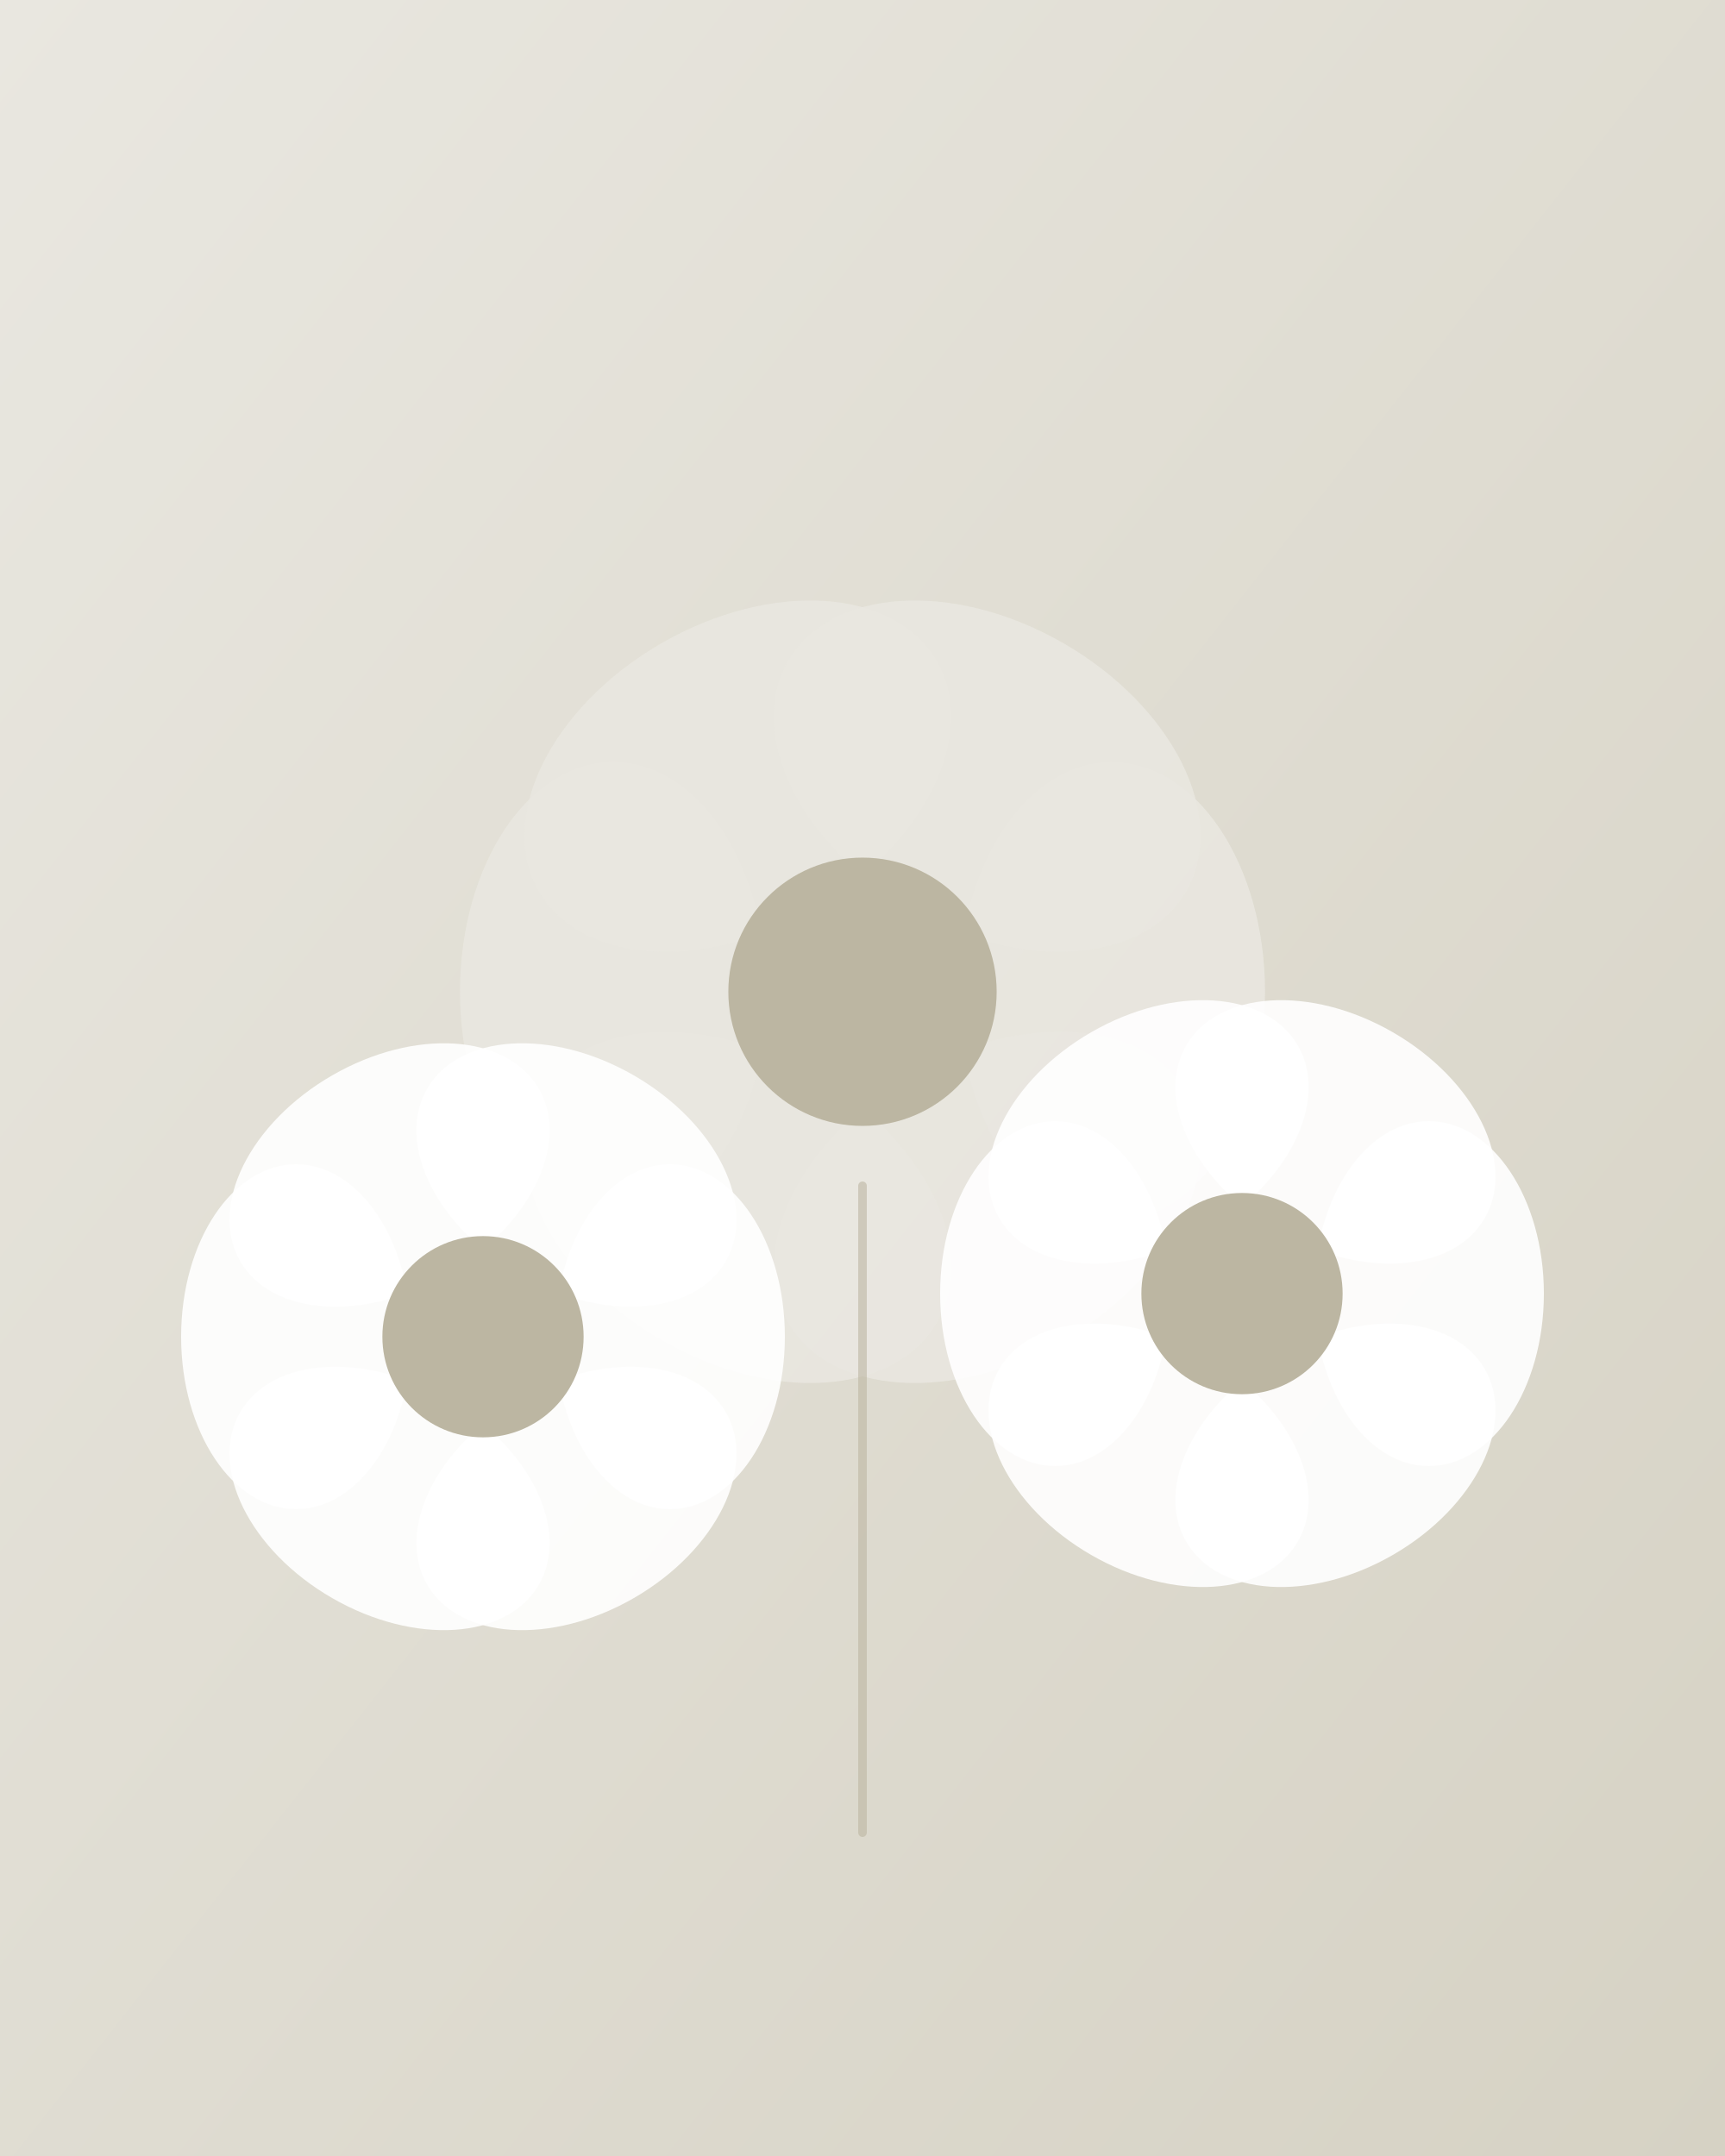
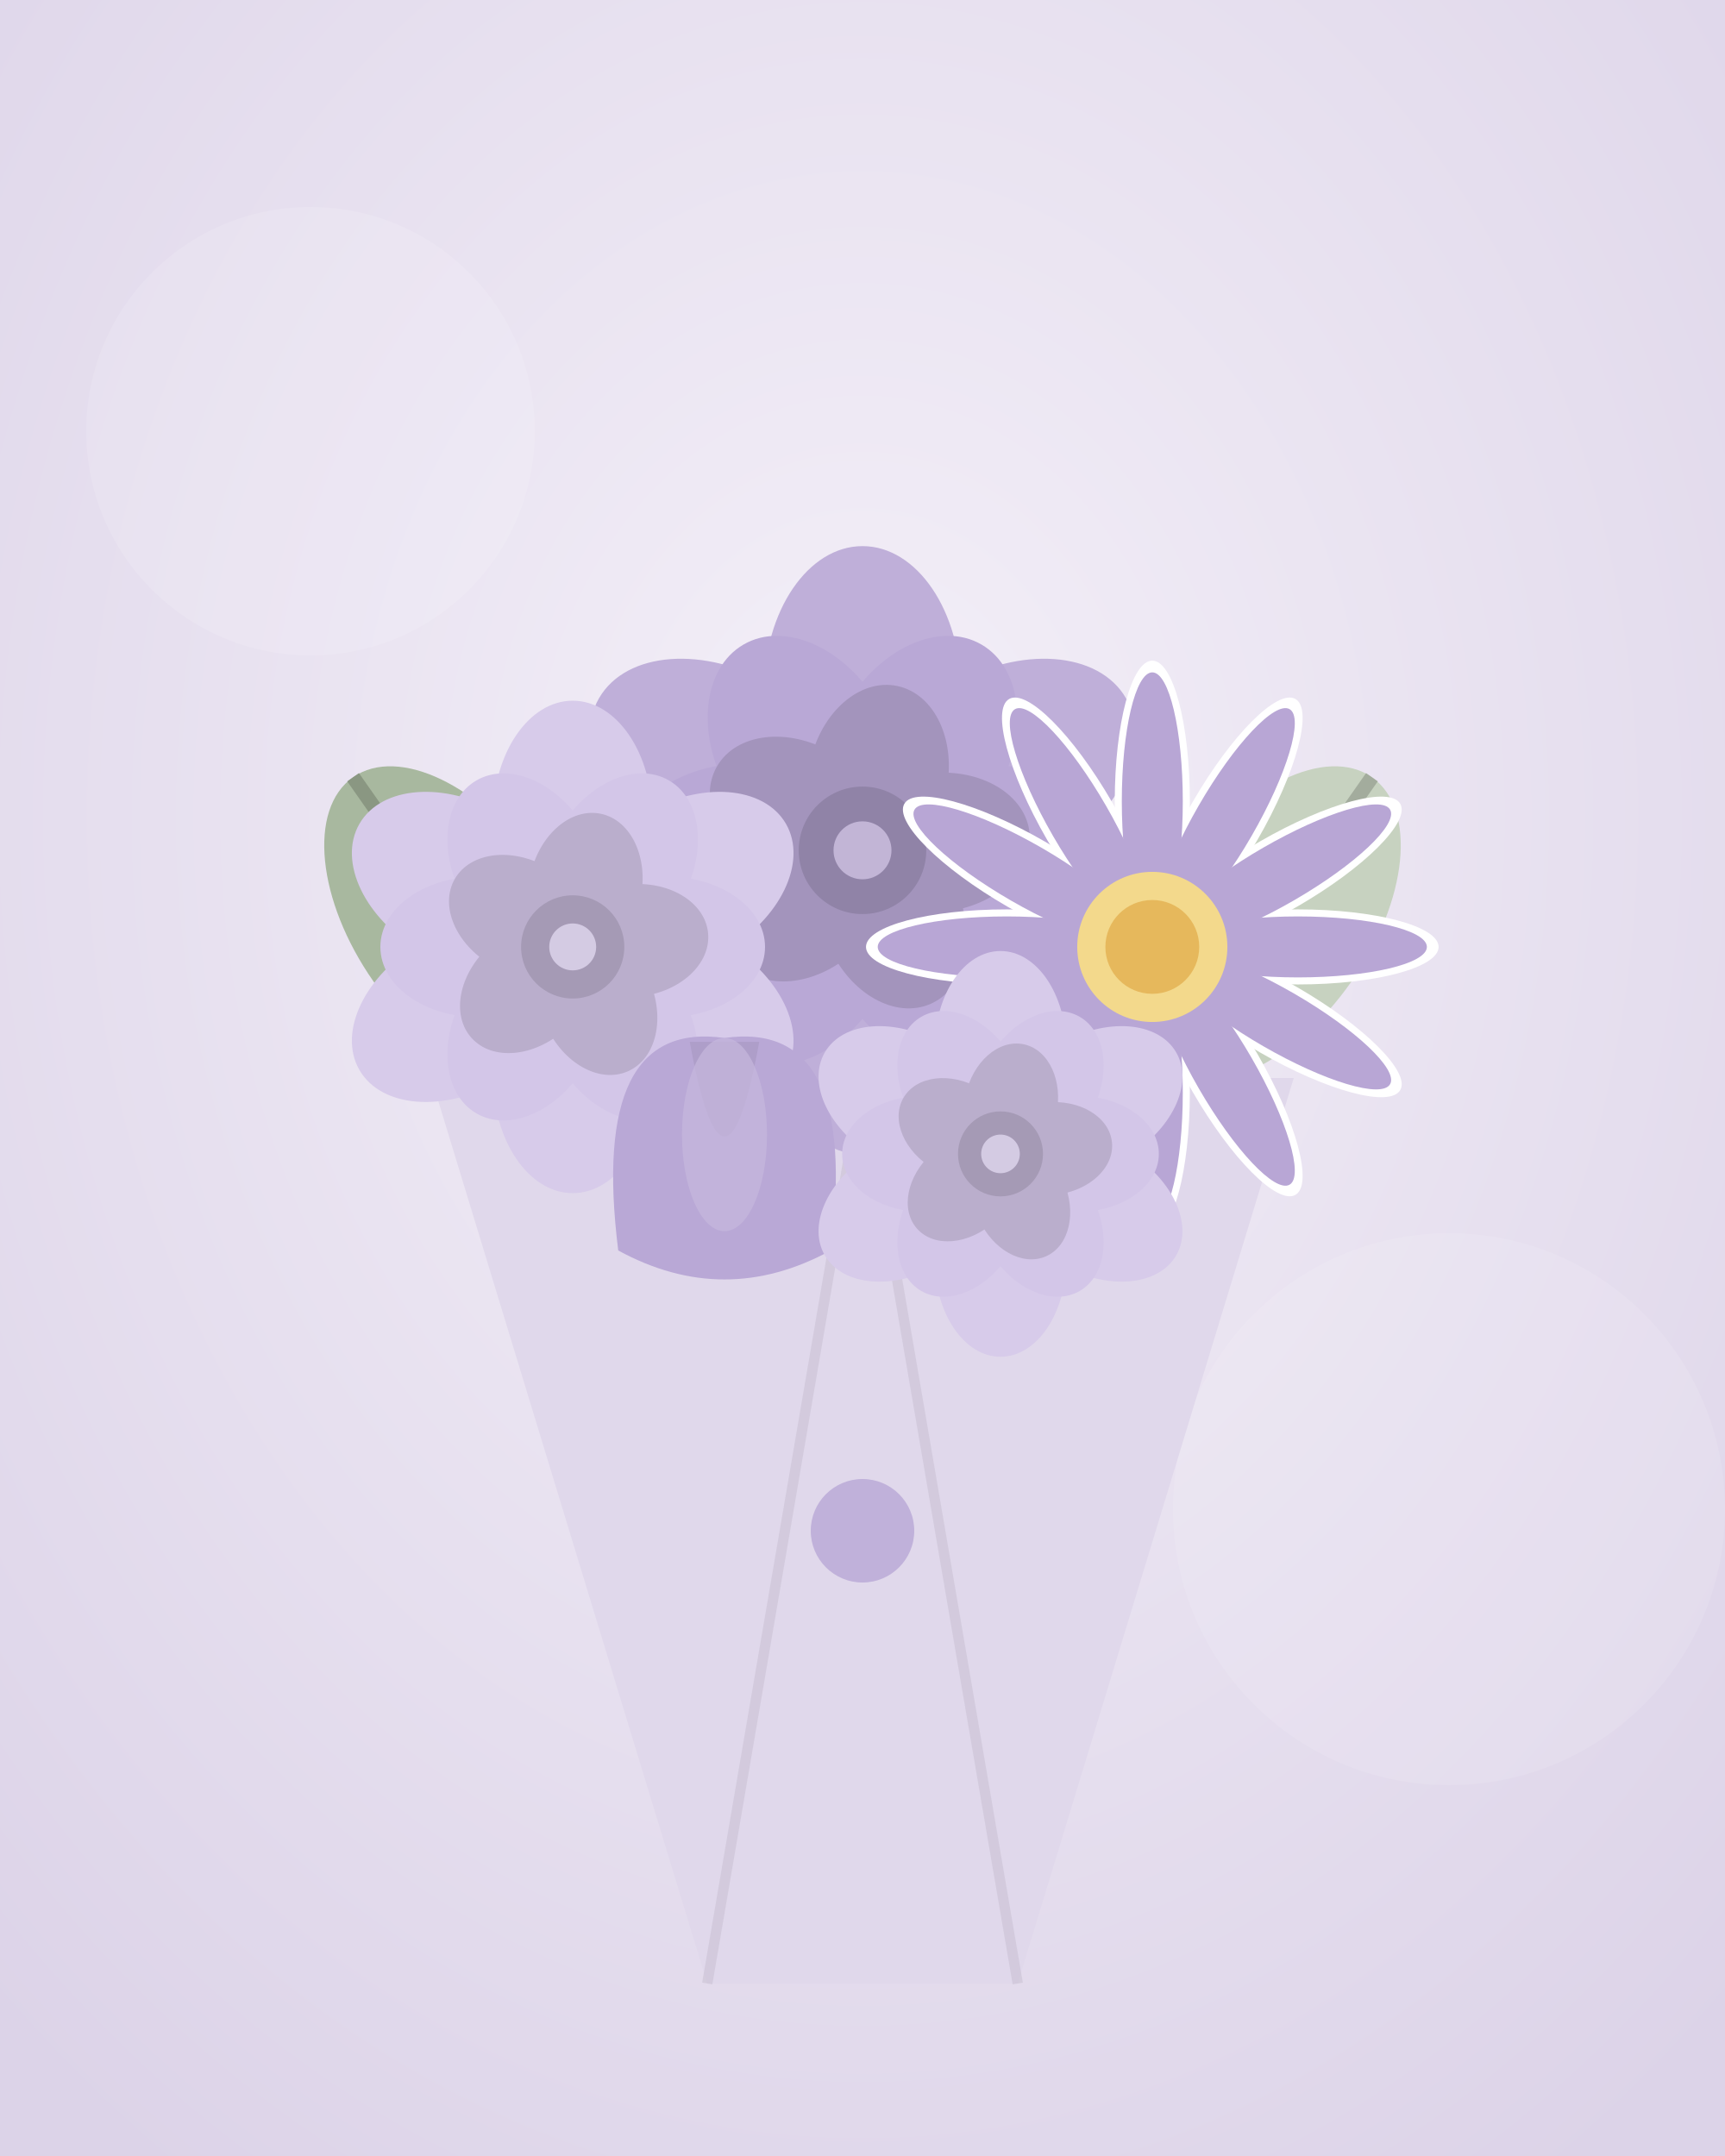
<svg xmlns="http://www.w3.org/2000/svg" width="800" height="1000" viewBox="0 0 800 1000">
  <defs>
-     <linearGradient id="gc9zav" x1="0" y1="0" x2="1" y2="1">
-       <stop offset="0" stop-color="#E9E7E0" />
-       <stop offset="1" stop-color="#D6D2C4" />
-     </linearGradient>
+     <radialGradient id="g7" cx="50%" cy="38%" r="75%">
+       <stop offset="0" stop-color="#f4f0f8" />
+       <stop offset="1" stop-color="#DCD3E8" />
+     </radialGradient>
  </defs>
-   <rect width="800" height="1000" fill="url(#gc9zav)" />
-   <g transform="translate(400 460) scale(4.444444)">
-     <ellipse cx="26.0" cy="0.0" rx="16" ry="24" fill="#E9E7E0" opacity="0.9" transform="rotate(0 26.0 0.0)" />
-     <ellipse cx="13.0" cy="22.5" rx="16" ry="24" fill="#E9E7E0" opacity="0.9" transform="rotate(60 13.0 22.5)" />
-     <ellipse cx="-13.0" cy="22.5" rx="16" ry="24" fill="#E9E7E0" opacity="0.9" transform="rotate(120 -13.0 22.5)" />
-     <ellipse cx="-26.0" cy="0.0" rx="16" ry="24" fill="#E9E7E0" opacity="0.9" transform="rotate(180 -26.0 0.0)" />
-     <ellipse cx="-13.0" cy="-22.5" rx="16" ry="24" fill="#E9E7E0" opacity="0.9" transform="rotate(240 -13.0 -22.5)" />
-     <ellipse cx="13.0" cy="-22.5" rx="16" ry="24" fill="#E9E7E0" opacity="0.9" transform="rotate(300 13.0 -22.5)" />
-     <circle cx="0" cy="0" r="14" fill="#BCB6A2" />
+   <rect width="800" height="1000" fill="url(#g7)" />
+   <circle cx="144" cy="200" r="104" fill="#FFFFFF" opacity="0.12" />
+   <circle cx="672" cy="700" r="128" fill="#FFFFFF" opacity="0.1" />
+   <path d="M200 500 L600 500 L472 920 L328 920 Z" fill="#e0d8eb" />
+   <path d="M400 500 L328 920" stroke="#cac2d4" stroke-width="4.8" opacity="0.6" />
+   <path d="M400 500 L472 920" stroke="#cac2d4" stroke-width="4.8" opacity="0.6" />
+   <g transform="rotate(-35 259.2 496.8)">
+     <ellipse cx="259.2" cy="413.6" rx="46.592" ry="83.2" fill="#A8B89F" />
+     <line x1="259.2" y1="496.8" x2="259.2" y2="330.4" stroke="#8a9782" stroke-width="6.656" />
  </g>
-   <g transform="translate(224 620) scale(3.333333)">
-     <ellipse cx="26.0" cy="0.0" rx="16" ry="24" fill="#ffffff" opacity="0.9" transform="rotate(0 26.0 0.0)" />
-     <ellipse cx="13.0" cy="22.5" rx="16" ry="24" fill="#ffffff" opacity="0.9" transform="rotate(60 13.0 22.5)" />
-     <ellipse cx="-13.0" cy="22.5" rx="16" ry="24" fill="#ffffff" opacity="0.9" transform="rotate(120 -13.0 22.5)" />
-     <ellipse cx="-26.0" cy="0.0" rx="16" ry="24" fill="#ffffff" opacity="0.9" transform="rotate(180 -26.0 0.0)" />
-     <ellipse cx="-13.0" cy="-22.5" rx="16" ry="24" fill="#ffffff" opacity="0.9" transform="rotate(240 -13.0 -22.5)" />
-     <ellipse cx="13.0" cy="-22.5" rx="16" ry="24" fill="#ffffff" opacity="0.9" transform="rotate(300 13.0 -22.5)" />
-     <circle cx="0" cy="0" r="14" fill="#BCB6A2" />
+   <g transform="rotate(35 540.8 496.8)">
+     <ellipse cx="540.8" cy="413.6" rx="46.592" ry="83.2" fill="#C7D2C0" />
+     <line x1="540.8" y1="496.8" x2="540.8" y2="330.4" stroke="#a3ac9d" stroke-width="6.656" />
  </g>
-   <g transform="translate(576 600) scale(3.333333)">
-     <ellipse cx="26.0" cy="0.0" rx="16" ry="24" fill="#ffffff" opacity="0.9" transform="rotate(0 26.0 0.0)" />
-     <ellipse cx="13.0" cy="22.5" rx="16" ry="24" fill="#ffffff" opacity="0.9" transform="rotate(60 13.0 22.5)" />
-     <ellipse cx="-13.0" cy="22.5" rx="16" ry="24" fill="#ffffff" opacity="0.9" transform="rotate(120 -13.0 22.5)" />
-     <ellipse cx="-26.0" cy="0.0" rx="16" ry="24" fill="#ffffff" opacity="0.9" transform="rotate(180 -26.0 0.0)" />
-     <ellipse cx="-13.0" cy="-22.5" rx="16" ry="24" fill="#ffffff" opacity="0.9" transform="rotate(240 -13.0 -22.5)" />
-     <ellipse cx="13.0" cy="-22.5" rx="16" ry="24" fill="#ffffff" opacity="0.9" transform="rotate(300 13.0 -22.5)" />
-     <circle cx="0" cy="0" r="14" fill="#BCB6A2" />
+   <g transform="rotate(0 400 535.2)">
+     <ellipse cx="400" cy="458.4" rx="43.008" ry="76.8" fill="#B7C6AE" />
+     <line x1="400" y1="535.2" x2="400" y2="381.6" stroke="#96a28f" stroke-width="6.144" />
  </g>
-   <path d="M400 550 L400 850" stroke="#BCB6A2" stroke-width="4" stroke-linecap="round" opacity="0.6" />
+   <g>
+     <ellipse cx="400" cy="320.5" rx="45.696" ry="67.2" fill="#bfafd9" opacity="1" transform="rotate(0.0 400 394.4)" />
+     <ellipse cx="400" cy="320.5" rx="45.696" ry="67.2" fill="#bfafd9" opacity="1" transform="rotate(60.0 400 394.4)" />
+     <ellipse cx="400" cy="320.5" rx="45.696" ry="67.2" fill="#bfafd9" opacity="1" transform="rotate(120.0 400 394.4)" />
+     <ellipse cx="400" cy="320.5" rx="45.696" ry="67.2" fill="#bfafd9" opacity="1" transform="rotate(180.0 400 394.4)" />
+     <ellipse cx="400" cy="320.5" rx="45.696" ry="67.2" fill="#bfafd9" opacity="1" transform="rotate(240.0 400 394.4)" />
+     <ellipse cx="400" cy="320.5" rx="45.696" ry="67.2" fill="#bfafd9" opacity="1" transform="rotate(300.0 400 394.4)" />
+     <ellipse cx="400" cy="340.6" rx="40.32" ry="56.448" fill="#B9A8D6" opacity="1" transform="rotate(30.0 400 394.4)" />
+     <ellipse cx="400" cy="340.6" rx="40.32" ry="56.448" fill="#B9A8D6" opacity="1" transform="rotate(90.0 400 394.4)" />
+     <ellipse cx="400" cy="340.6" rx="40.32" ry="56.448" fill="#B9A8D6" opacity="1" transform="rotate(150.0 400 394.4)" />
+     <ellipse cx="400" cy="340.6" rx="40.32" ry="56.448" fill="#B9A8D6" opacity="1" transform="rotate(210.0 400 394.4)" />
+     <ellipse cx="400" cy="340.6" rx="40.32" ry="56.448" fill="#B9A8D6" opacity="1" transform="rotate(270.0 400 394.4)" />
+     <ellipse cx="400" cy="340.6" rx="40.32" ry="56.448" fill="#B9A8D6" opacity="1" transform="rotate(330.0 400 394.4)" />
+     <ellipse cx="400" cy="359.5" rx="32.256" ry="43.008" fill="#a394bc" opacity="1" transform="rotate(12.0 400 394.4)" />
+     <ellipse cx="400" cy="359.5" rx="32.256" ry="43.008" fill="#a394bc" opacity="1" transform="rotate(84.0 400 394.4)" />
+     <ellipse cx="400" cy="359.5" rx="32.256" ry="43.008" fill="#a394bc" opacity="1" transform="rotate(156.0 400 394.4)" />
+     <ellipse cx="400" cy="359.5" rx="32.256" ry="43.008" fill="#a394bc" opacity="1" transform="rotate(228.0 400 394.4)" />
+     <ellipse cx="400" cy="359.5" rx="32.256" ry="43.008" fill="#a394bc" opacity="1" transform="rotate(300.0 400 394.4)" />
+     <circle cx="400" cy="394.4" r="29.568" fill="#9083a7" />
+     <circle cx="400" cy="394.4" r="13.44" fill="#cec2e2" opacity="0.8" />
+   </g>
+   <g>
+     <ellipse cx="265.6" cy="379.4" rx="36.992" ry="54.4" fill="#d7cbea" opacity="1" transform="rotate(0.0 265.6 439.2)" />
+     <ellipse cx="265.6" cy="379.4" rx="36.992" ry="54.4" fill="#d7cbea" opacity="1" transform="rotate(60.0 265.6 439.2)" />
+     <ellipse cx="265.6" cy="379.4" rx="36.992" ry="54.4" fill="#d7cbea" opacity="1" transform="rotate(120.0 265.6 439.2)" />
+     <ellipse cx="265.6" cy="379.4" rx="36.992" ry="54.4" fill="#d7cbea" opacity="1" transform="rotate(180.0 265.6 439.2)" />
+     <ellipse cx="265.6" cy="379.4" rx="36.992" ry="54.4" fill="#d7cbea" opacity="1" transform="rotate(240.0 265.6 439.2)" />
+     <ellipse cx="265.6" cy="379.4" rx="36.992" ry="54.4" fill="#d7cbea" opacity="1" transform="rotate(300.0 265.6 439.2)" />
+     <ellipse cx="265.6" cy="395.7" rx="32.64" ry="45.696" fill="#D3C6E8" opacity="1" transform="rotate(30.0 265.6 439.2)" />
+     <ellipse cx="265.6" cy="395.7" rx="32.64" ry="45.696" fill="#D3C6E8" opacity="1" transform="rotate(90.0 265.6 439.2)" />
+     <ellipse cx="265.6" cy="395.7" rx="32.64" ry="45.696" fill="#D3C6E8" opacity="1" transform="rotate(150.0 265.6 439.2)" />
+     <ellipse cx="265.6" cy="395.7" rx="32.64" ry="45.696" fill="#D3C6E8" opacity="1" transform="rotate(210.0 265.6 439.2)" />
+     <ellipse cx="265.6" cy="395.7" rx="32.64" ry="45.696" fill="#D3C6E8" opacity="1" transform="rotate(270.0 265.6 439.2)" />
+     <ellipse cx="265.6" cy="395.7" rx="32.64" ry="45.696" fill="#D3C6E8" opacity="1" transform="rotate(330.0 265.6 439.2)" />
+     <ellipse cx="265.6" cy="410.9" rx="26.112" ry="34.816" fill="#baaecc" opacity="1" transform="rotate(12.0 265.6 439.2)" />
+     <ellipse cx="265.6" cy="410.9" rx="26.112" ry="34.816" fill="#baaecc" opacity="1" transform="rotate(84.0 265.6 439.2)" />
+     <ellipse cx="265.6" cy="410.9" rx="26.112" ry="34.816" fill="#baaecc" opacity="1" transform="rotate(156.0 265.6 439.2)" />
+     <ellipse cx="265.6" cy="410.9" rx="26.112" ry="34.816" fill="#baaecc" opacity="1" transform="rotate(228.0 265.6 439.2)" />
+     <ellipse cx="265.6" cy="410.9" rx="26.112" ry="34.816" fill="#baaecc" opacity="1" transform="rotate(300.0 265.6 439.2)" />
+     <circle cx="265.6" cy="439.2" r="23.936" fill="#a59ab5" />
+     <circle cx="265.6" cy="439.2" r="10.88" fill="#e0d7ef" opacity="0.8" />
+   </g>
+   <g>
+     <ellipse cx="534.4" cy="371.7" rx="17.408" ry="65.28" fill="#FFFFFF" opacity="1" transform="rotate(0.0 534.4 439.2)" />
+     <ellipse cx="534.4" cy="371.7" rx="17.408" ry="65.28" fill="#FFFFFF" opacity="1" transform="rotate(30.0 534.4 439.2)" />
+     <ellipse cx="534.4" cy="371.7" rx="17.408" ry="65.28" fill="#FFFFFF" opacity="1" transform="rotate(60.0 534.4 439.2)" />
+     <ellipse cx="534.4" cy="371.7" rx="17.408" ry="65.28" fill="#FFFFFF" opacity="1" transform="rotate(90.0 534.4 439.2)" />
+     <ellipse cx="534.4" cy="371.7" rx="17.408" ry="65.28" fill="#FFFFFF" opacity="1" transform="rotate(120.0 534.4 439.2)" />
+     <ellipse cx="534.4" cy="371.7" rx="17.408" ry="65.28" fill="#FFFFFF" opacity="1" transform="rotate(150.0 534.4 439.2)" />
+     <ellipse cx="534.4" cy="371.7" rx="17.408" ry="65.28" fill="#FFFFFF" opacity="1" transform="rotate(180.0 534.4 439.2)" />
+     <ellipse cx="534.4" cy="371.7" rx="17.408" ry="65.28" fill="#FFFFFF" opacity="1" transform="rotate(210.0 534.4 439.2)" />
+     <ellipse cx="534.4" cy="371.7" rx="17.408" ry="65.28" fill="#FFFFFF" opacity="1" transform="rotate(240.0 534.4 439.2)" />
+     <ellipse cx="534.4" cy="371.7" rx="17.408" ry="65.28" fill="#FFFFFF" opacity="1" transform="rotate(270.0 534.4 439.2)" />
+     <ellipse cx="534.4" cy="371.7" rx="17.408" ry="65.28" fill="#FFFFFF" opacity="1" transform="rotate(300.0 534.4 439.2)" />
+     <ellipse cx="534.4" cy="371.7" rx="17.408" ry="65.28" fill="#FFFFFF" opacity="1" transform="rotate(330.0 534.4 439.2)" />
+     <ellipse cx="534.4" cy="371.7" rx="14.144" ry="59.84" fill="#b8a6d5" opacity="1" transform="rotate(0.0 534.4 439.2)" />
+     <ellipse cx="534.4" cy="371.7" rx="14.144" ry="59.84" fill="#b8a6d5" opacity="1" transform="rotate(30.0 534.4 439.2)" />
+     <ellipse cx="534.4" cy="371.7" rx="14.144" ry="59.84" fill="#b8a6d5" opacity="1" transform="rotate(60.0 534.4 439.2)" />
+     <ellipse cx="534.4" cy="371.7" rx="14.144" ry="59.84" fill="#b8a6d5" opacity="1" transform="rotate(90.0 534.4 439.2)" />
+     <ellipse cx="534.4" cy="371.7" rx="14.144" ry="59.84" fill="#b8a6d5" opacity="1" transform="rotate(120.0 534.4 439.2)" />
+     <ellipse cx="534.4" cy="371.7" rx="14.144" ry="59.84" fill="#b8a6d5" opacity="1" transform="rotate(150.0 534.4 439.2)" />
+     <ellipse cx="534.4" cy="371.7" rx="14.144" ry="59.84" fill="#b8a6d5" opacity="1" transform="rotate(180.0 534.4 439.2)" />
+     <ellipse cx="534.4" cy="371.7" rx="14.144" ry="59.84" fill="#b8a6d5" opacity="1" transform="rotate(210.0 534.4 439.2)" />
+     <ellipse cx="534.4" cy="371.7" rx="14.144" ry="59.84" fill="#b8a6d5" opacity="1" transform="rotate(240.0 534.4 439.2)" />
+     <ellipse cx="534.4" cy="371.7" rx="14.144" ry="59.84" fill="#b8a6d5" opacity="1" transform="rotate(270.0 534.4 439.2)" />
+     <ellipse cx="534.4" cy="371.7" rx="14.144" ry="59.84" fill="#b8a6d5" opacity="1" transform="rotate(300.0 534.4 439.2)" />
+     <ellipse cx="534.4" cy="371.7" rx="14.144" ry="59.84" fill="#b8a6d5" opacity="1" transform="rotate(330.0 534.4 439.2)" />
+     <circle cx="534.4" cy="439.2" r="34.816" fill="#F3D98C" />
+     <circle cx="534.4" cy="439.2" r="21.76" fill="#E6B85C" />
+   </g>
+   <g>
+     <path d="M286.72 580 Q273.28 472.48 336 481.44 Q398.72 472.48 385.28 580 Q336 606.88 286.72 580 Z" fill="#B9A8D6" />
+     <path d="M319.872 483.232 Q336 571.04 352.128 483.232" fill="#a394bc" opacity="0.5" />
+     <ellipse cx="336" cy="526.24" rx="19.712" ry="44.8" fill="#c6b8dd" opacity="0.7" />
+   </g>
+   <g>
+     <ellipse cx="464" cy="485.9" rx="30.464" ry="44.8" fill="#d7cbea" opacity="1" transform="rotate(0.0 464 535.2)" />
+     <ellipse cx="464" cy="485.9" rx="30.464" ry="44.8" fill="#d7cbea" opacity="1" transform="rotate(60.0 464 535.2)" />
+     <ellipse cx="464" cy="485.9" rx="30.464" ry="44.8" fill="#d7cbea" opacity="1" transform="rotate(120.0 464 535.2)" />
+     <ellipse cx="464" cy="485.9" rx="30.464" ry="44.8" fill="#d7cbea" opacity="1" transform="rotate(180.0 464 535.2)" />
+     <ellipse cx="464" cy="485.9" rx="30.464" ry="44.8" fill="#d7cbea" opacity="1" transform="rotate(240.0 464 535.2)" />
+     <ellipse cx="464" cy="485.9" rx="30.464" ry="44.8" fill="#d7cbea" opacity="1" transform="rotate(300.0 464 535.2)" />
+     <ellipse cx="464" cy="499.4" rx="26.88" ry="37.632" fill="#D3C6E8" opacity="1" transform="rotate(30.0 464 535.2)" />
+     <ellipse cx="464" cy="499.4" rx="26.88" ry="37.632" fill="#D3C6E8" opacity="1" transform="rotate(90.0 464 535.2)" />
+     <ellipse cx="464" cy="499.4" rx="26.88" ry="37.632" fill="#D3C6E8" opacity="1" transform="rotate(150.0 464 535.2)" />
+     <ellipse cx="464" cy="499.4" rx="26.88" ry="37.632" fill="#D3C6E8" opacity="1" transform="rotate(210.0 464 535.2)" />
+     <ellipse cx="464" cy="499.4" rx="26.88" ry="37.632" fill="#D3C6E8" opacity="1" transform="rotate(270.0 464 535.2)" />
+     <ellipse cx="464" cy="499.4" rx="26.88" ry="37.632" fill="#D3C6E8" opacity="1" transform="rotate(330.0 464 535.2)" />
+     <ellipse cx="464" cy="511.9" rx="21.504" ry="28.672" fill="#baaecc" opacity="1" transform="rotate(12.0 464 535.2)" />
+     <ellipse cx="464" cy="511.9" rx="21.504" ry="28.672" fill="#baaecc" opacity="1" transform="rotate(84.0 464 535.2)" />
+     <ellipse cx="464" cy="511.9" rx="21.504" ry="28.672" fill="#baaecc" opacity="1" transform="rotate(156.0 464 535.2)" />
+     <ellipse cx="464" cy="511.9" rx="21.504" ry="28.672" fill="#baaecc" opacity="1" transform="rotate(228.0 464 535.2)" />
+     <ellipse cx="464" cy="511.9" rx="21.504" ry="28.672" fill="#baaecc" opacity="1" transform="rotate(300.0 464 535.2)" />
+     <circle cx="464" cy="535.2" r="19.712" fill="#a59ab5" />
+     <circle cx="464" cy="535.2" r="8.96" fill="#e0d7ef" opacity="0.8" />
+   </g>
+   <circle cx="400" cy="710" r="24" fill="#c0b1da" />
</svg>
